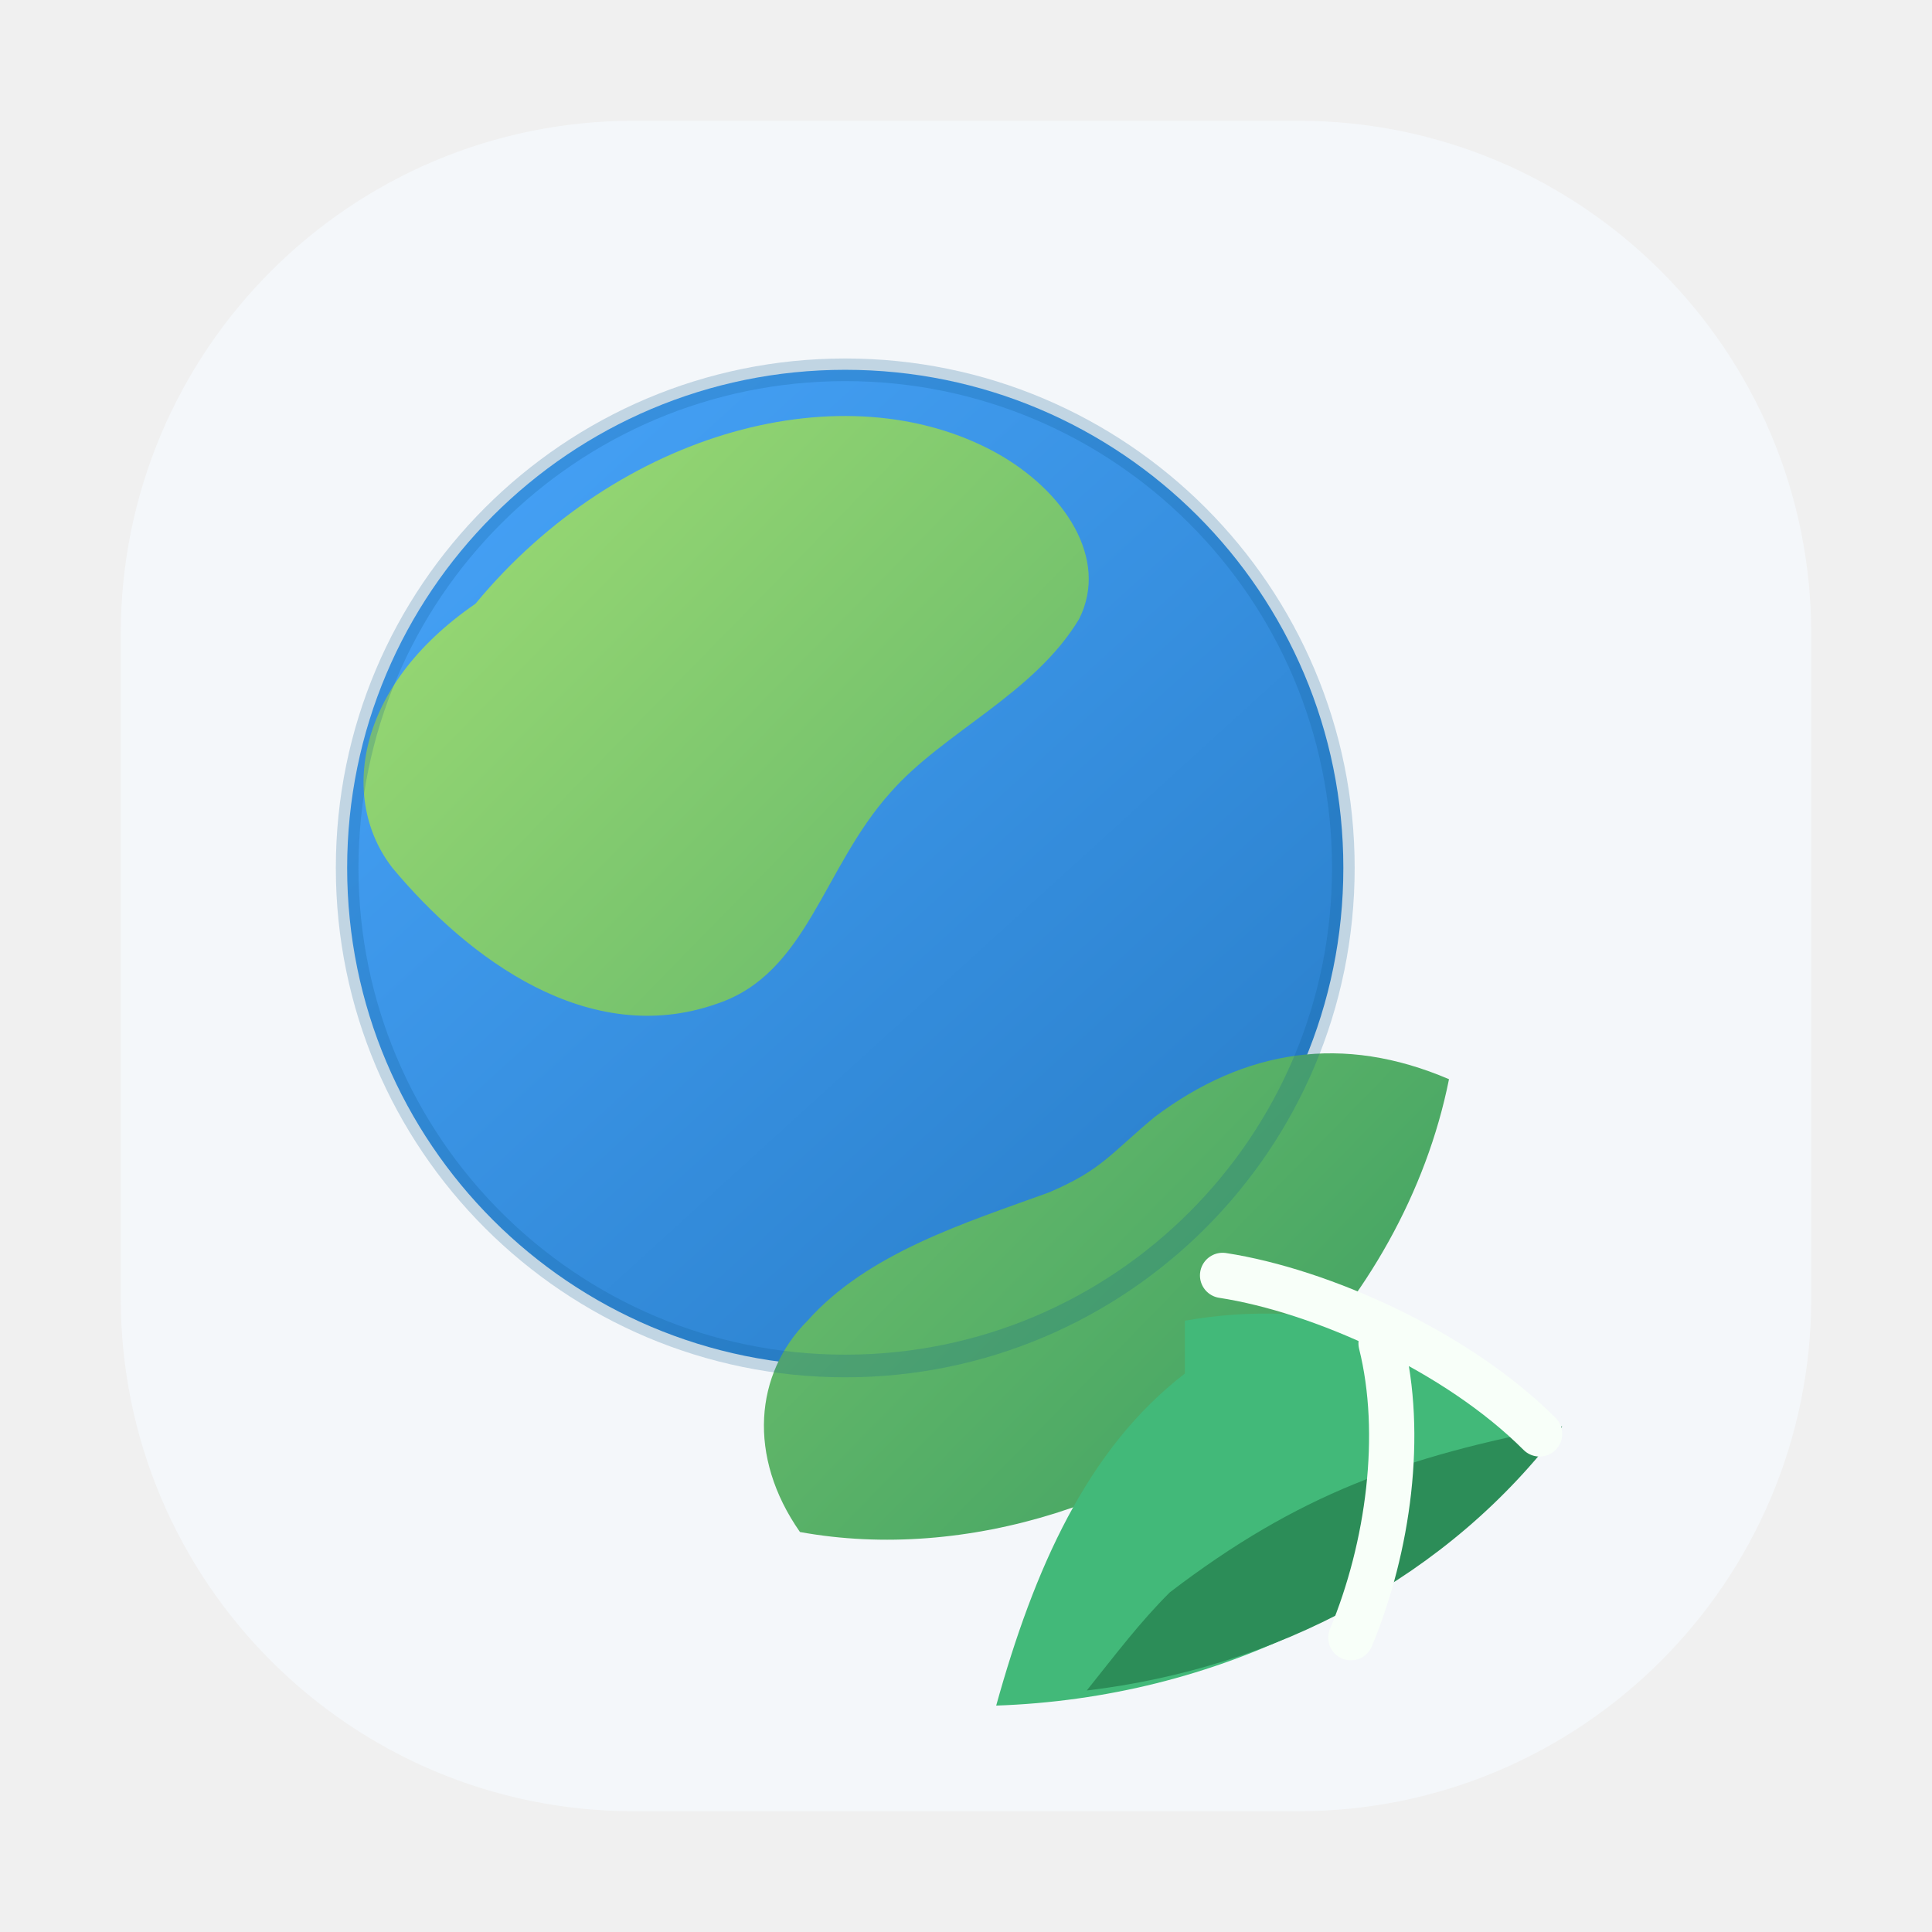
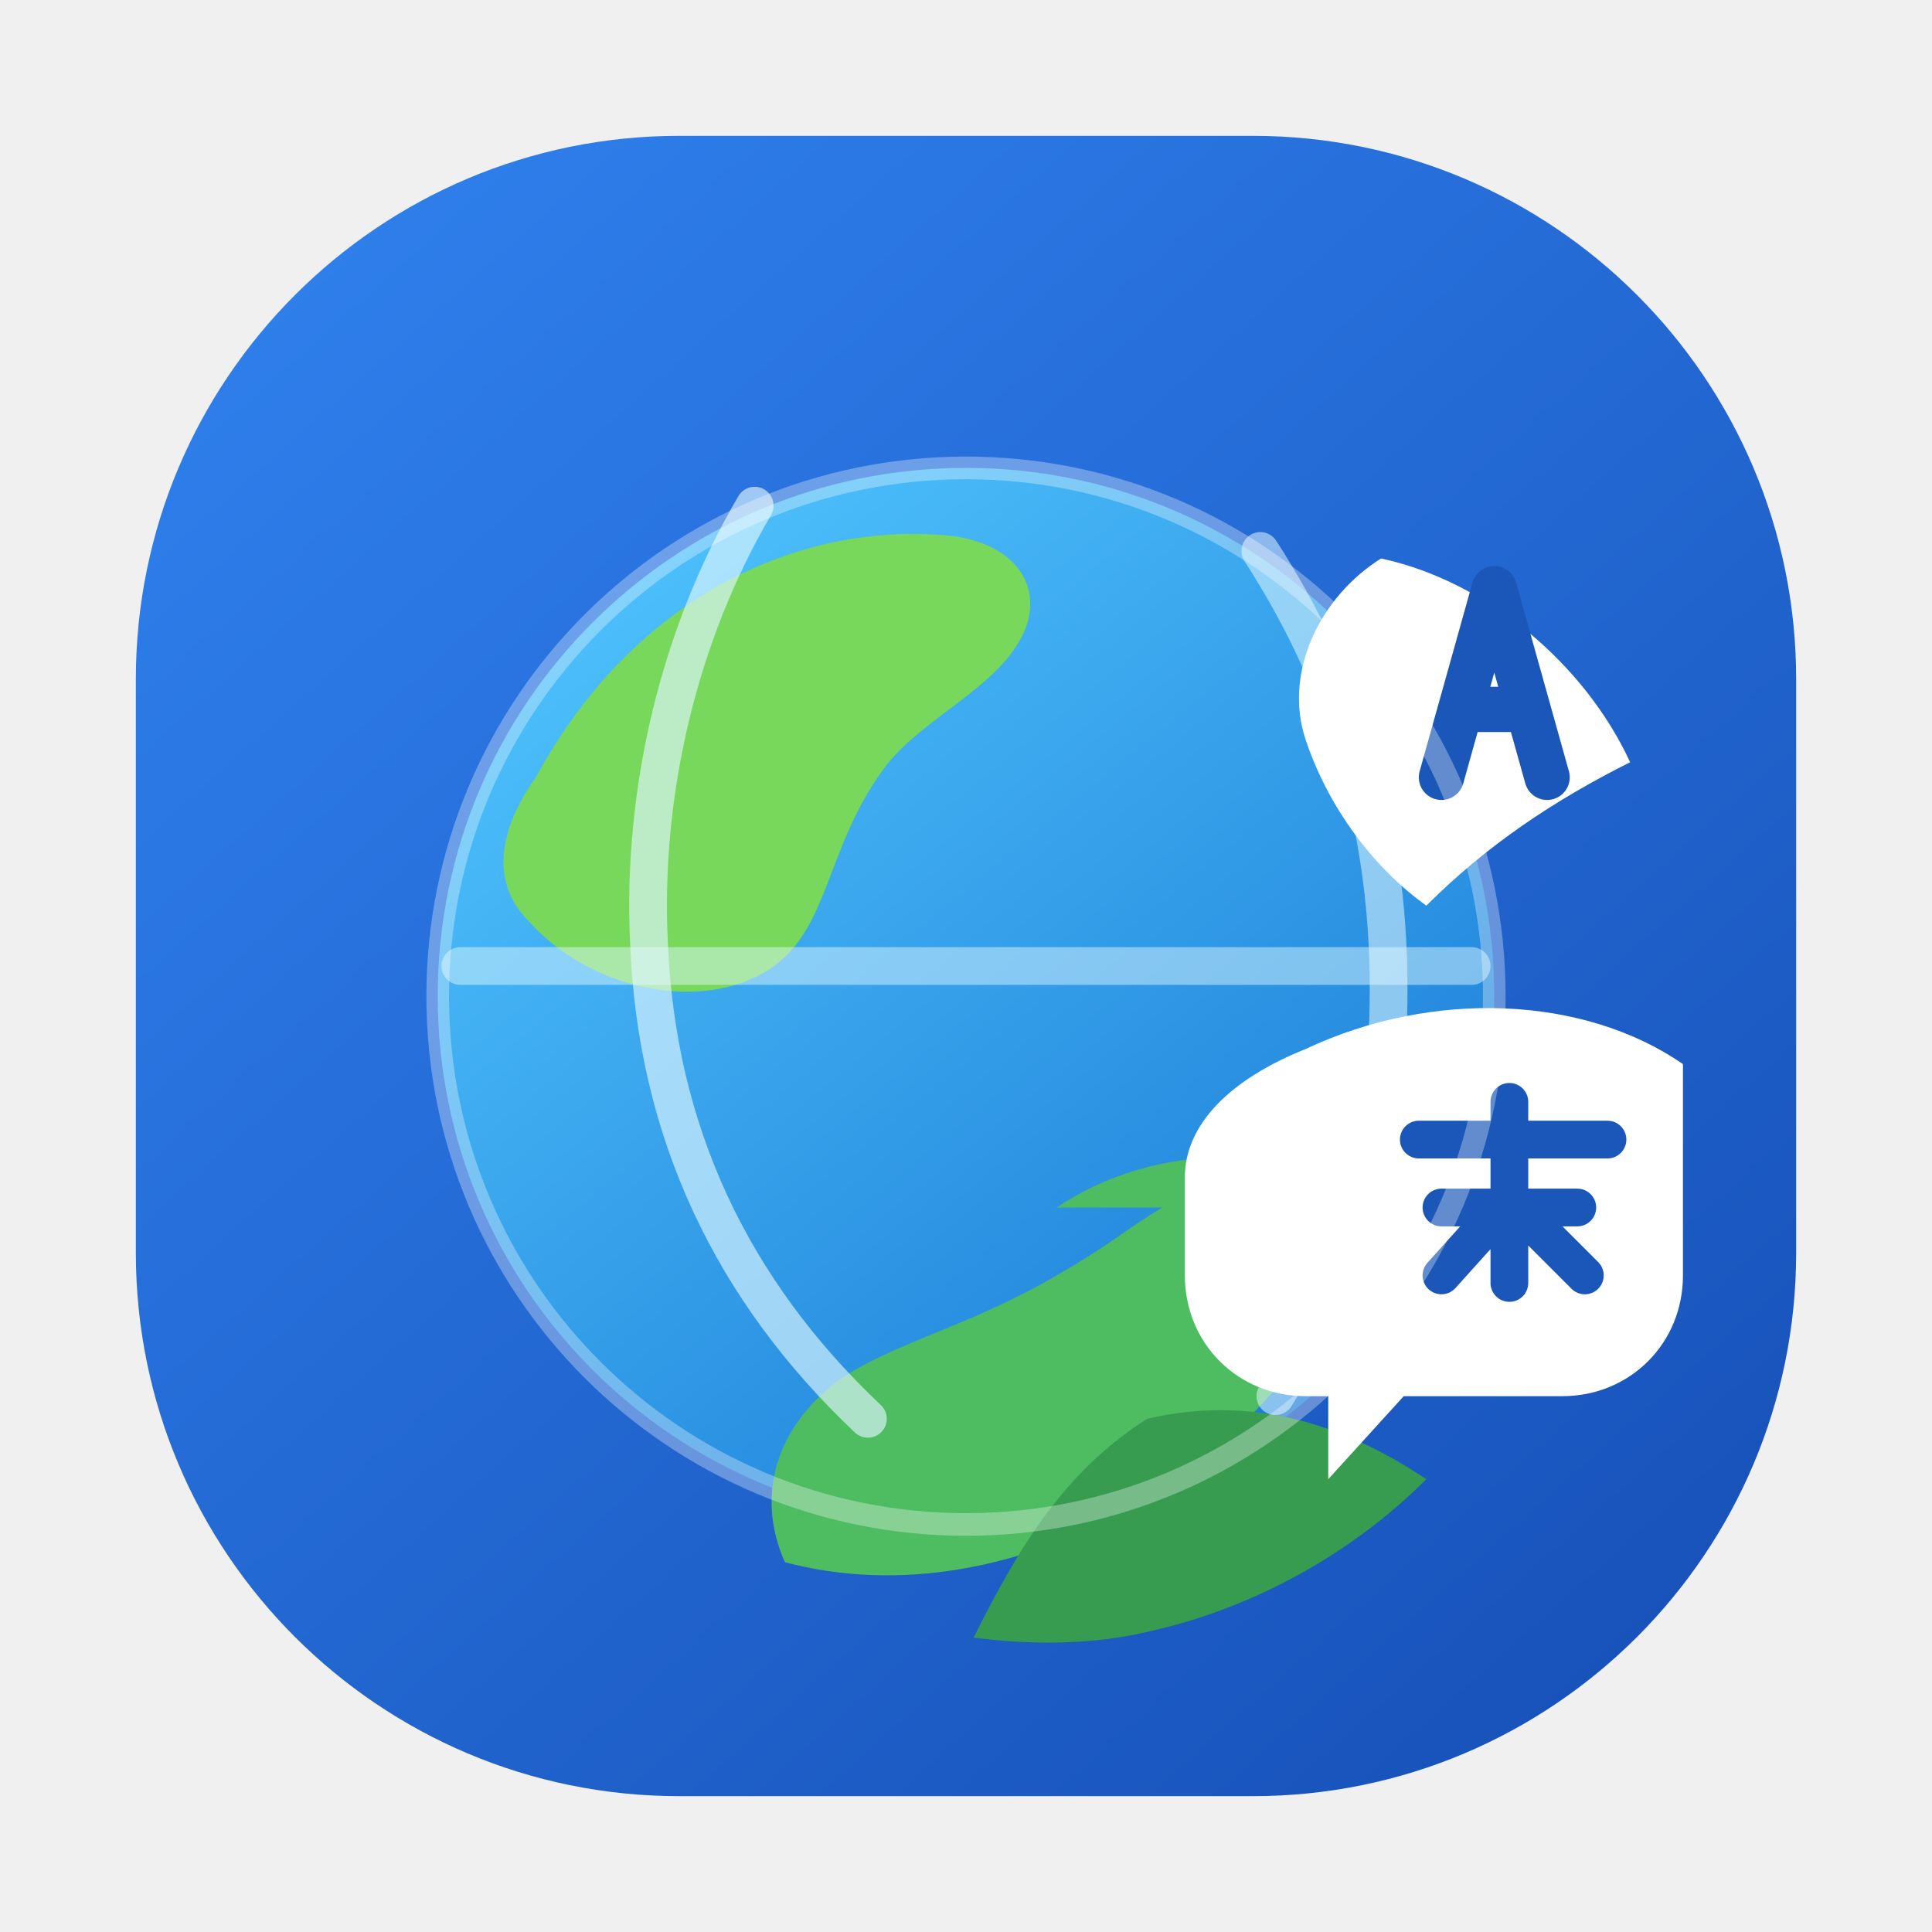
<svg xmlns="http://www.w3.org/2000/svg" viewBox="0 0 256 256" fill="none">
  <defs>
-     <linearGradient id="earth" x1="42" y1="35" x2="212" y2="222" gradientUnits="userSpaceOnUse">
-       <stop stop-color="#4BA8FF" />
-       <stop offset="1" stop-color="#1C6FB6" />
+     <linearGradient id="bg" x1="38" y1="24" x2="224" y2="232" gradientUnits="userSpaceOnUse">
+       <stop stop-color="#2F80ED" />
+       <stop offset="1" stop-color="#1750B8" />
    </linearGradient>
-     <linearGradient id="land" x1="51" y1="63" x2="192" y2="201" gradientUnits="userSpaceOnUse">
-       <stop stop-color="#9DDB74" />
-       <stop offset="1" stop-color="#3A9E62" />
+     <linearGradient id="globe" x1="72" y1="62" x2="190" y2="206" gradientUnits="userSpaceOnUse">
+       <stop stop-color="#52C7FF" />
+       <stop offset="1" stop-color="#1573D2" />
    </linearGradient>
  </defs>
-   <rect x="16" y="16" width="224" height="224" rx="68" fill="#F4F7FA" />
-   <circle cx="112" cy="115" r="66" fill="url(#earth)" />
-   <path d="M63 80c19-23 49-31 69-20 9 5 15 14 11 22-6 10-18 15-25 23-9 10-11 24-23 28-17 6-33-6-43-18-7-9-5-24 11-35Z" fill="url(#land)" />
-   <path d="M153 148c12-9 25-11 39-5-3 15-11 29-22 40-17 16-42 24-64 20-7-10-6-21 1-28 8-9 21-13 32-17 7-3 8-5 14-10Z" fill="url(#land)" />
-   <path d="M157 175c17-3 35 1 49 14-18 23-45 36-74 37 5-18 12-34 25-44Z" fill="#42B979" />
-   <path d="M155 211c17-13 31-18 52-22-15 20-38 32-63 35 4-5 7-9 11-13Z" fill="#2C8D58" />
-   <path d="M162 169c13 2 31 10 42 21" stroke="#F8FFF9" stroke-width="6" stroke-linecap="round" />
-   <path d="M183 178c3 12 1 27-4 39" stroke="#F8FFF9" stroke-width="6" stroke-linecap="round" />
-   <circle cx="112" cy="115" r="66" stroke="#0F5B92" stroke-opacity=".22" stroke-width="3" />
+   <rect x="18" y="18" width="220" height="220" rx="72" fill="url(#bg)" />
+   <circle cx="128" cy="132" r="70" fill="url(#globe)" />
+   <path d="M71 103c13-24 35-34 55-32 8 1 12 6 10 12-3 8-14 12-19 19-8 11-7 22-16 27-9 5-23 2-31-7-5-5-4-12 1-19Z" fill="#78D85C" />
+   <path d="M140 160c12-8 28-9 44-2-6 18-18 32-33 41-15 9-32 12-47 8-4-9-1-18 7-24 7-5 17-7 29-14 7-4 9-6 14-9Z" fill="#4EBC61" />
+   <path d="M152 188c13-3 25 0 37 8-10 10-23 17-36 20-8 2-16 2-24 1 6-12 12-22 23-29Z" fill="#379B50" />
+   <path d="M100 67c-10 17-15 38-14 58 1 25 11 46 29 63" stroke="#DFF7FF" stroke-opacity=".65" stroke-width="5" stroke-linecap="round" />
+   <path d="M167 73c11 17 17 36 17 58 0 20-5 38-15 54" stroke="#DFF7FF" stroke-opacity=".55" stroke-width="5" stroke-linecap="round" />
+   <path d="M61 128h134" stroke="#DFF7FF" stroke-opacity=".48" stroke-width="5" stroke-linecap="round" />
+   <path d="M183 74c14 3 27 14 33 27-10 5-19 11-27 19-7-5-13-13-16-22-3-9 2-19 10-24Z" fill="#fff" />
+   <path d="M173 139c17-8 37-7 50 2v28c0 9-7 16-16 16h-21l-10 11v-11h-3c-9 0-16-7-16-16v-13c0-7 6-13 16-17Z" fill="#fff" />
+   <path d="M191 103l7-25 7 25M194 94h8" stroke="#1B57B9" stroke-width="6" stroke-linecap="round" stroke-linejoin="round" />
+   <path d="M188 151h25M200 146v24M191 169l9-10 10 10M191 160h18" stroke="#1B57B9" stroke-width="5" stroke-linecap="round" stroke-linejoin="round" />
+   <circle cx="128" cy="132" r="70" stroke="#fff" stroke-opacity=".32" stroke-width="3" />
</svg>
